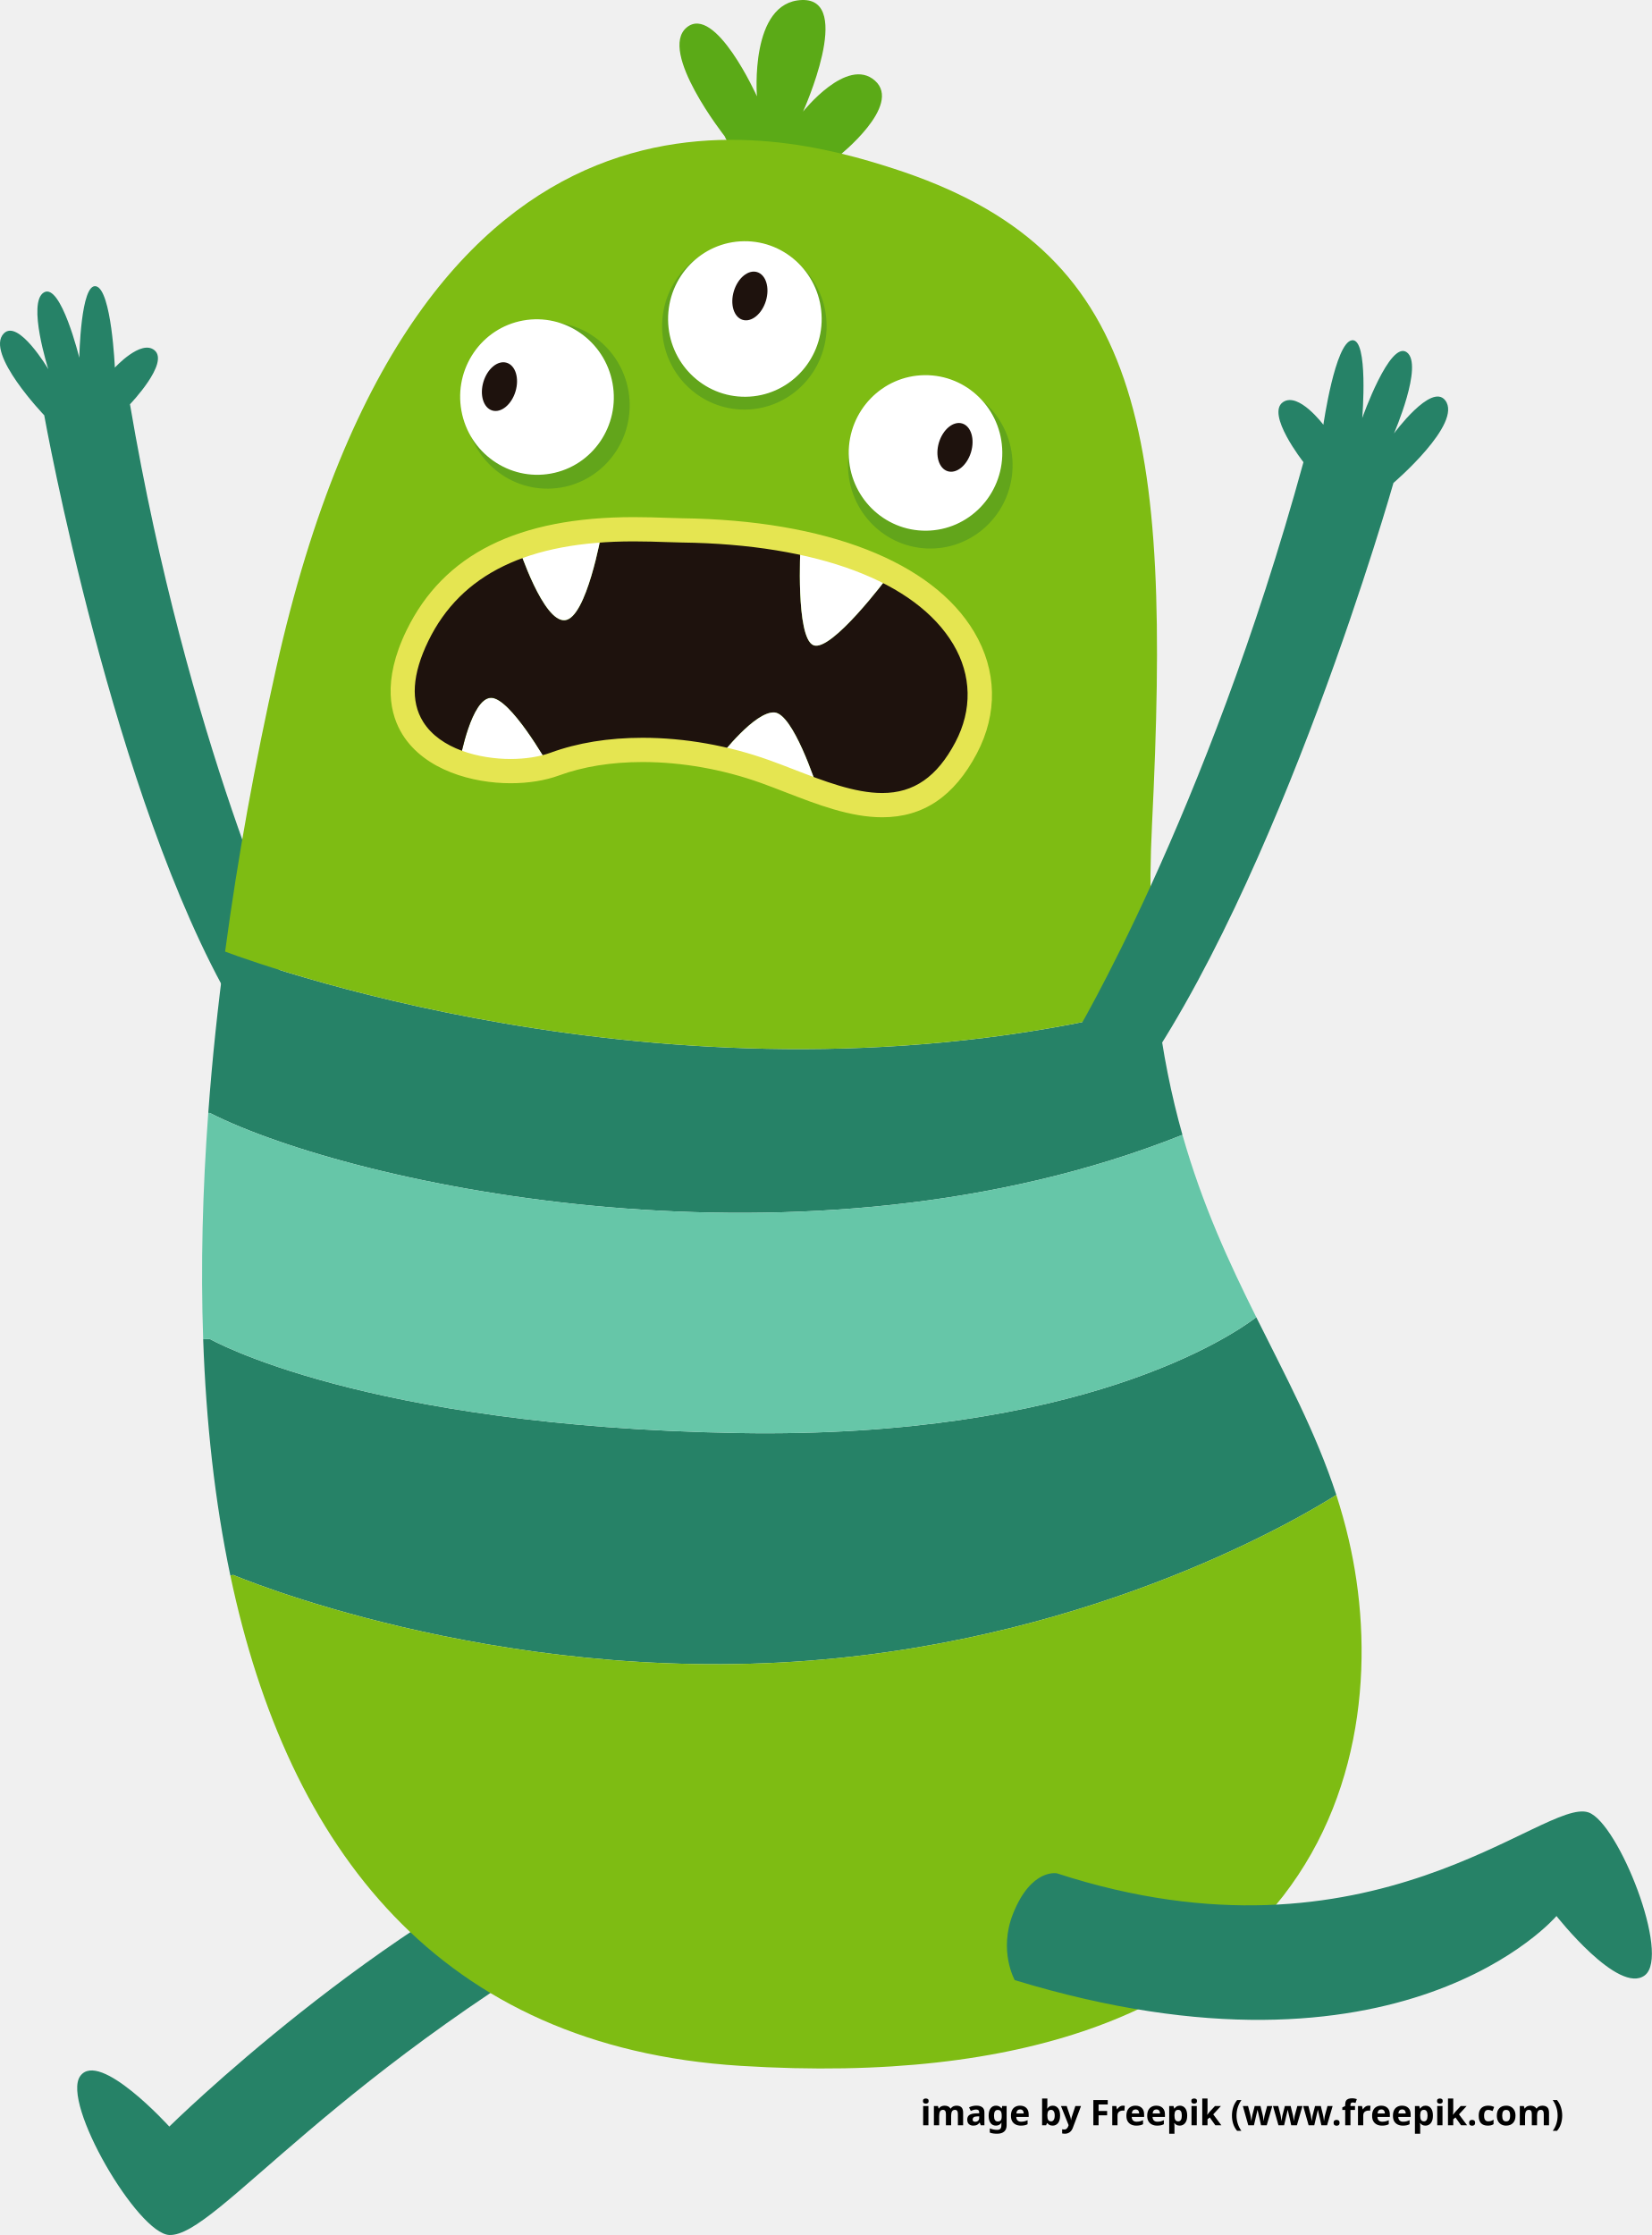
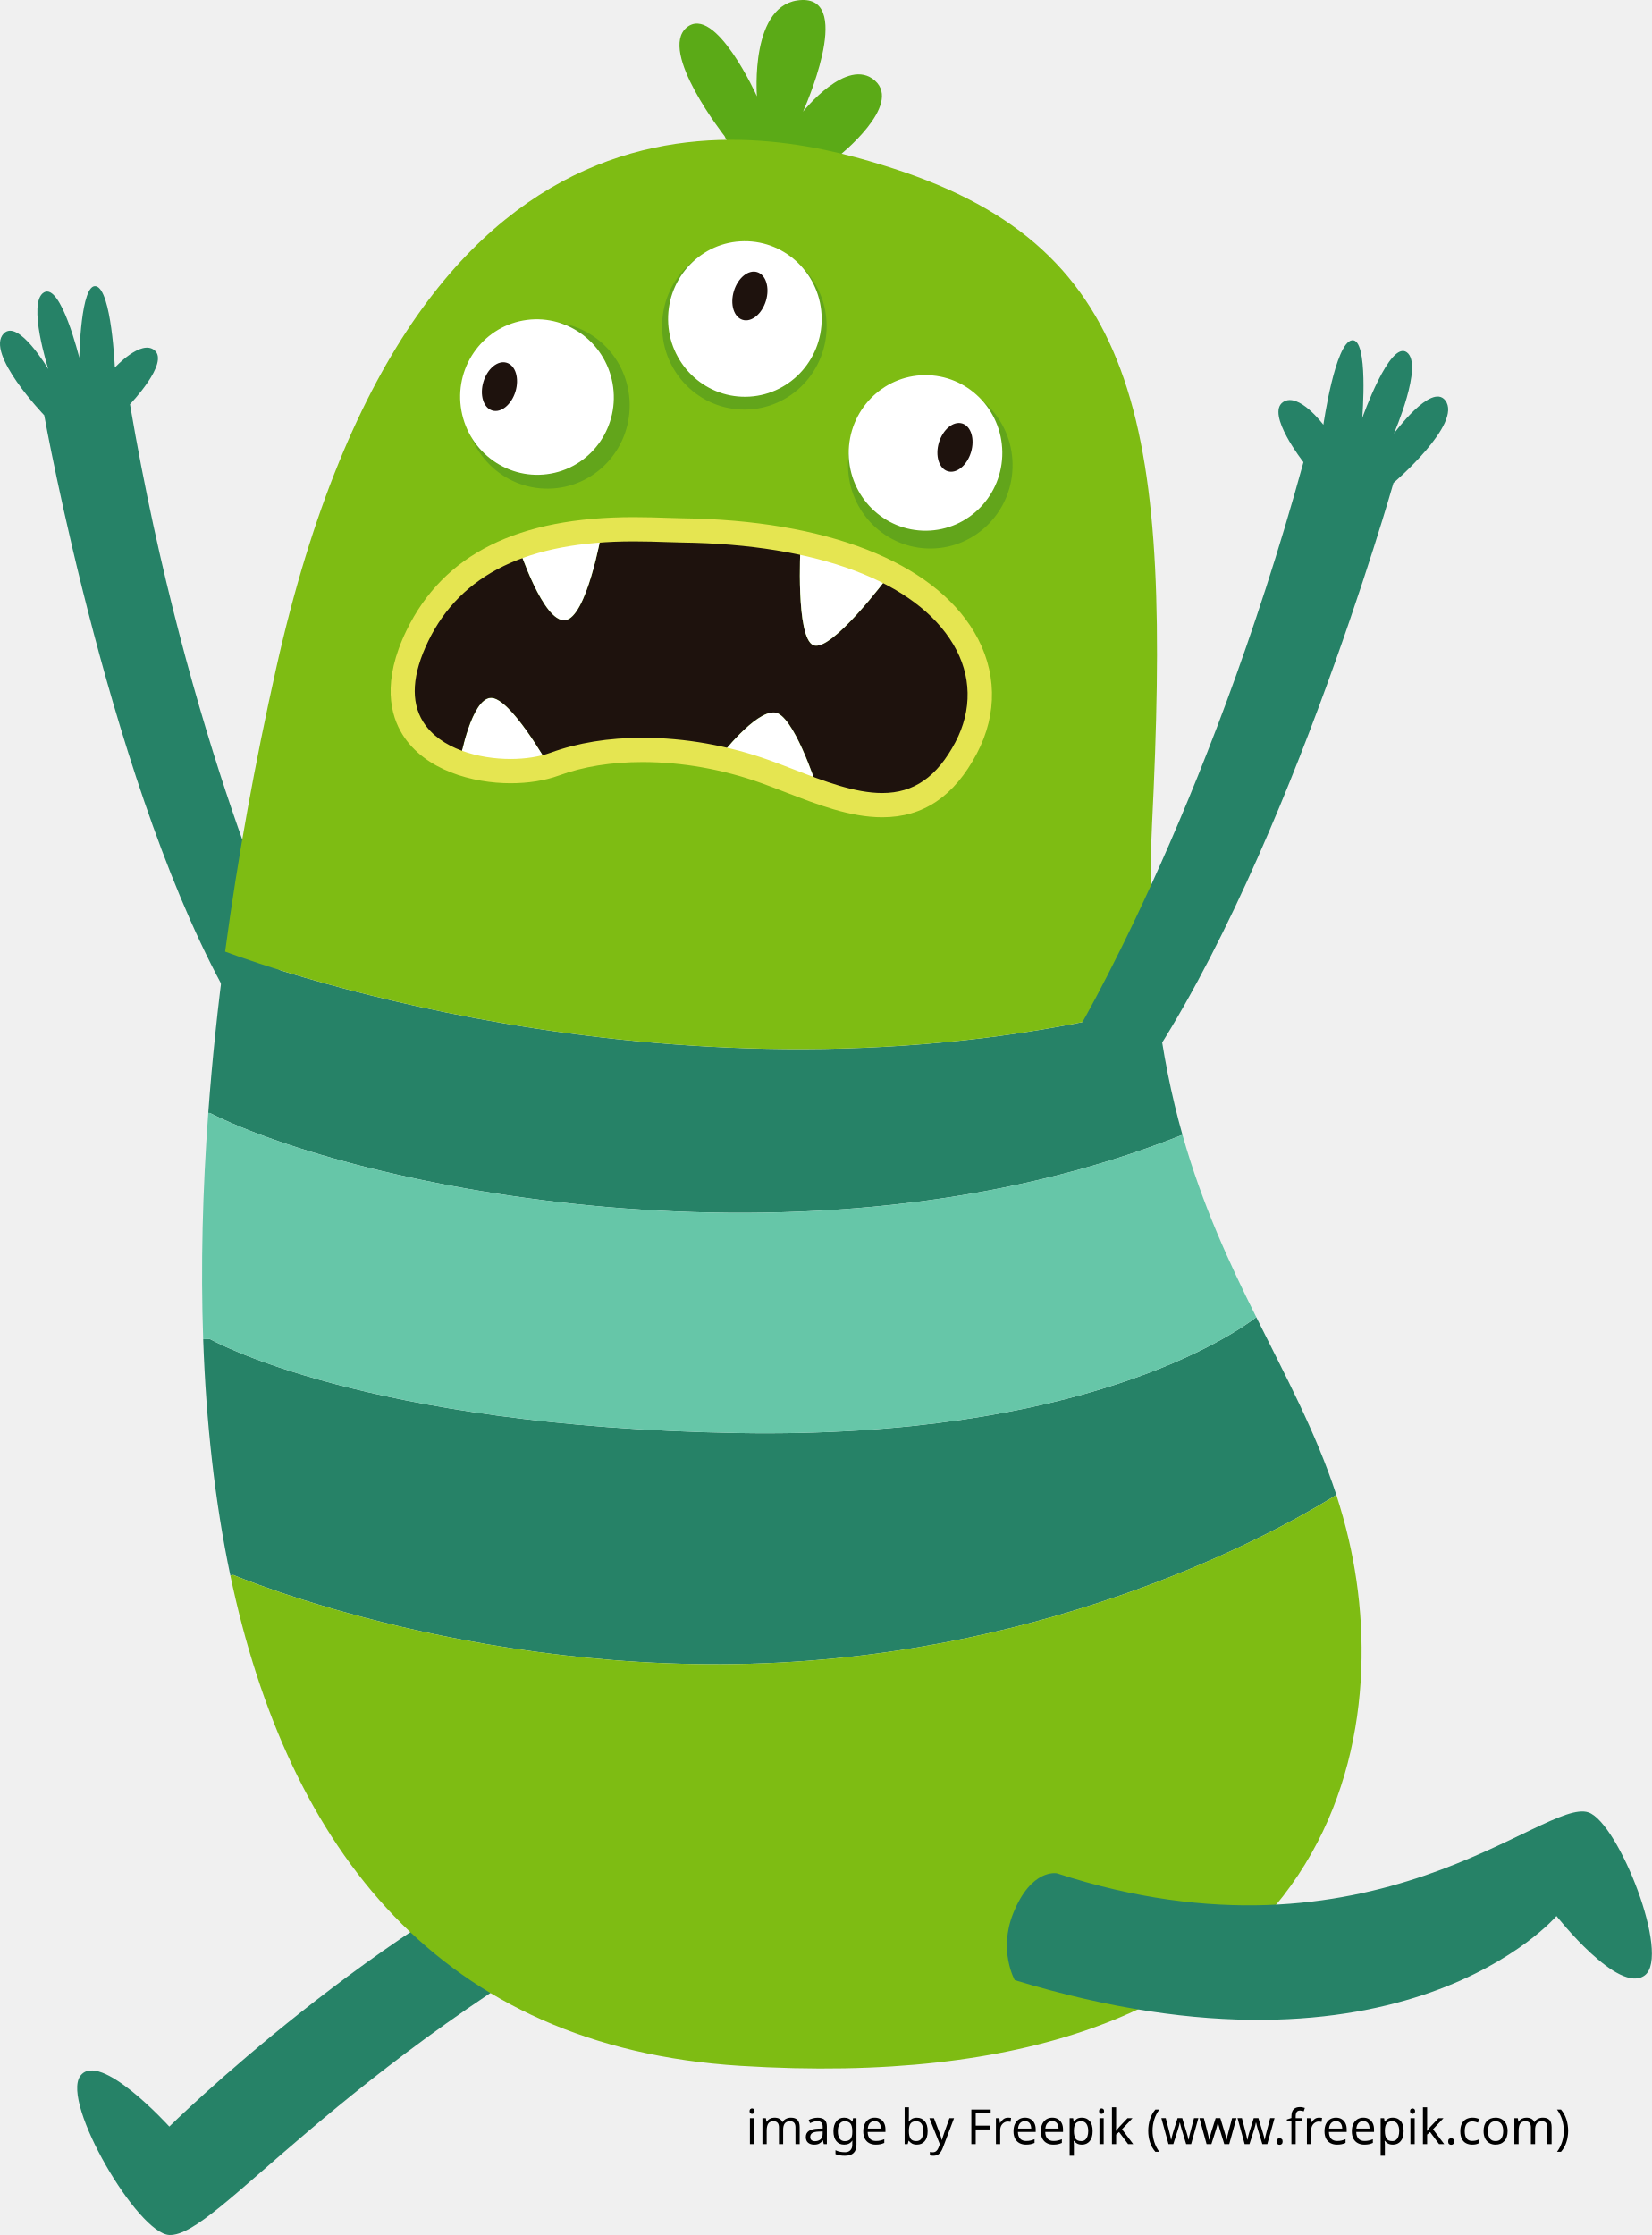
<svg xmlns="http://www.w3.org/2000/svg" width="1000" height="1352.901" viewBox="0 0 1000 1352.901" version="1.1" id="svg2388">
  <defs id="defs2382" />
-   <g id="layer1" transform="translate(1685.762,1501.094)">
-     <g id="g146" transform="matrix(7.340492,0,0,-7.340492,-1544.818,-892.9485)">
+   <g id="layer1" transform="translate(3405.762,1512.522)">
+     <g id="g146" transform="matrix(7.340492,0,0,-7.340492,-3264.818,-904.3771)">
      <path d="m 0,0 c -9.889,16.993 -15.553,48.602 -15.553,48.602 0,0 -4.9,5.108 -3.342,6.74 1.201,1.257 3.679,-2.938 3.679,-2.938 0,0 -1.763,5.504 -0.364,6.329 1.397,0.827 2.919,-5.386 2.919,-5.386 0,0 0.11,6.195 1.385,5.893 1.273,-0.304 1.547,-6.705 1.547,-6.705 0,0 2.149,2.344 3.262,1.435 1.274,-1.037 -2.015,-4.459 -2.015,-4.459 C -3.726,21.542 4.756,3.615 4.756,3.615 Z" style="fill:#268267;fill-opacity:1;fill-rule:nonzero;stroke:none" id="path148" />
    </g>
-     <g id="g150" transform="matrix(7.340492,0,0,-7.340492,-1294.395,-351.7018)">
+     <g id="g150" transform="matrix(7.340492,0,0,-7.340492,-3014.395,-363.1303)">
      <path d="m 0,0 c -25.917,-14.086 -35.454,-27.87 -39.348,-27.723 -2.606,0.096 -8.93,10.897 -7.354,13.103 1.577,2.208 7.348,-4.162 7.348,-4.162 0,0 17.338,17.092 35.009,24.325 z" style="fill:#268267;fill-opacity:1;fill-rule:nonzero;stroke:none" id="path152" />
    </g>
-     <g id="g154" transform="matrix(7.340492,0,0,-7.340492,-1177.872,-1406.754)">
+     <g id="g154" transform="matrix(7.340492,0,0,-7.340492,-2897.872,-1418.183)">
      <path d="M 0,0 C 0,0 5.26,4.169 2.965,6.203 0.668,8.235 -2.963,3.649 -2.963,3.649 c 0,0 4.23,9.356 -0.098,9.201 -4.33,-0.155 -3.705,-7.943 -3.705,-7.943 0,0 -3.438,7.65 -5.799,5.676 -2.362,-1.974 3.128,-8.952 3.128,-8.952 0,0 2.452,-5.809 9.437,-1.631" style="fill:#5baa17;fill-opacity:1;fill-rule:nonzero;stroke:none" id="path156" />
    </g>
-     <g id="g158" transform="matrix(7.340492,0,0,-7.340492,-925.2485,-703.7408)">
+     <g id="g158" transform="matrix(7.340492,0,0,-7.340492,-2645.249,-715.1694)">
      <path d="m 0,0 c 2.45,-4.93 4.91,-9.48 6.601,-14.65 -2.521,-1.6 -19.371,-11.82 -43.471,-13.67 -26.18,-2.02 -47.5,7.07 -47.5,7.07 l -0.239,-0.05 c -1.281,6.09 -2,12.64 -2.241,19.49 l 0.54,0.02 c 0,0 12.63,-7.23 43.611,-7.76 C -14.43,-10.03 -1.949,-1.49 0,0" style="fill:#268267;fill-opacity:1;fill-rule:nonzero;stroke:none" id="path160" />
    </g>
-     <g id="g162" transform="matrix(7.340492,0,0,-7.340492,-985.3634,-892.4648)">
+     <g id="g162" transform="matrix(7.340492,0,0,-7.340492,-2705.363,-903.8934)">
      <path d="m 0,0 c 0.47,-3.96 1.2,-7.47 2.1,-10.67 -31.02,-12.37 -68.47,-4.13 -80.201,1.8 l -0.139,0.01 c 0.32,4.39 0.79,8.83 1.389,13.3 3.661,-1.37 39.371,-14.09 76.601,-4.47 z" style="fill:#268267;fill-opacity:1;fill-rule:nonzero;stroke:none" id="path164" />
    </g>
-     <g id="g166" transform="matrix(7.340492,0,0,-7.340492,-869.3132,-569.2644)">
+     <g id="g166" transform="matrix(7.340492,0,0,-7.340492,-2589.313,-580.693)">
      <path d="m 0,0 c 4.09,-17.49 -1.77,-46.46 -50.2,-43.41 -24.75,1.56 -37.27,17.85 -42.029,40.43 l 0.239,0.05 c 0,0 21.32,-9.09 47.5,-7.07 24.1,1.85 40.95,12.07 43.47,13.67 C -0.64,2.48 -0.29,1.26 0,0" style="fill:#7ebc13;fill-opacity:1;fill-rule:nonzero;stroke:none" id="path168" />
    </g>
-     <g id="g170" transform="matrix(7.340492,0,0,-7.340492,-969.9513,-814.1418)">
+     <g id="g170" transform="matrix(7.340492,0,0,-7.340492,-2689.951,-825.5703)">
      <path d="m 0,0 c 1.65,-5.82 3.87,-10.58 6.09,-15.04 -1.949,-1.49 -14.43,-10.03 -42.699,-9.55 -30.981,0.53 -43.611,7.76 -43.611,7.76 l -0.54,-0.02 c -0.21,6.03 -0.05,12.28 0.42,18.66 L -80.2,1.8 C -68.47,-4.13 -31.02,-12.37 0,0" style="fill:#66c6a8;fill-opacity:1;fill-rule:nonzero;stroke:none" id="path172" />
    </g>
-     <g id="g174" transform="matrix(7.340492,0,0,-7.340492,-985.3634,-892.4648)">
+     <g id="g174" transform="matrix(7.340492,0,0,-7.340492,-2705.363,-903.8934)">
      <path d="m 0,0 -0.25,-0.03 c -37.23,-9.62 -72.94,3.1 -76.601,4.47 1.04,7.79 2.481,15.63 4.201,23.33 11.77,52.75 41.75,44.19 50.87,41.26 C -1.05,62.36 1.189,47.4 -0.41,14.91 -0.69,9.29 -0.5,4.38 0,0" style="fill:#7ebc13;fill-opacity:1;fill-rule:nonzero;stroke:none" id="path176" />
    </g>
-     <g id="g178" transform="matrix(7.340492,0,0,-7.340492,-1388.503,-1078.694)">
+     <g id="g178" transform="matrix(7.340492,0,0,-7.340492,-3108.503,-1090.122)">
      <path d="M 0,0 C 1.58,0.02 4.63,-5.33 4.79,-5.62 2.71,-6.24 -0.2,-6.21 -2.641,-5.34 l 0.09,0.27 c 0,0 0.921,5.05 2.551,5.07" style="fill:#ffffff;fill-opacity:1;fill-rule:nonzero;stroke:none" id="path180" />
    </g>
-     <g id="g182" transform="matrix(7.340492,0,0,-7.340492,-1353.341,-1037.44)">
+     <g id="g182" transform="matrix(7.340492,0,0,-7.340492,-3073.341,-1048.868)">
      <path d="M 0,0 C -0.16,0.29 -3.21,5.64 -4.79,5.62 -6.42,5.6 -7.341,0.55 -7.341,0.55 l -0.09,-0.27 c -3.679,1.32 -6.299,4.57 -3.429,10.47 1.92,3.94 5.019,6.14 8.33,7.34 l 0.04,-0.11 c 0,0 2.01,-6.15 3.8,-5.96 1.78,0.18 3.009,7.17 3.009,7.17 L 4.31,19.44 c 2.77,0.18 5.21,0.01 6.66,-0.01 3.719,-0.05 6.99,-0.41 9.84,-1.03 l -0.081,-0.33 c 0,0 -0.41,-7.47 1.061,-8.11 1.47,-0.63 6.109,5.59 6.109,5.59 L 28.09,15.9 C 35.109,12.28 37.02,6.48 34.39,1.49 31.279,-4.4 26.72,-3.7 22.22,-2.12 21.97,-1.34 20.12,4.27 18.6,4.41 16.979,4.55 14.1,0.79 14.1,0.79 L 14.069,0.62 C 9.359,1.65 4.399,1.6 0.46,0.15 0.31,0.1 0.159,0.05 0,0" style="fill:#1e120d;fill-opacity:1;fill-rule:nonzero;stroke:none" id="path184" />
    </g>
-     <g id="g186" transform="matrix(7.340492,0,0,-7.340492,-1216.811,-1069.812)">
+     <g id="g186" transform="matrix(7.340492,0,0,-7.340492,-2936.811,-1081.241)">
      <path d="m 0,0 c 1.521,-0.14 3.37,-5.75 3.62,-6.53 -1.48,0.52 -2.96,1.14 -4.38,1.65 -1.219,0.44 -2.48,0.8 -3.77,1.09 l 0.03,0.17 c 0,0 2.88,3.76 4.5,3.62" style="fill:#ffffff;fill-opacity:1;fill-rule:nonzero;stroke:none" id="path188" />
    </g>
-     <g id="g190" transform="matrix(7.340492,0,0,-7.340492,-1147.148,-1154.156)">
+     <g id="g190" transform="matrix(7.340492,0,0,-7.340492,-2867.148,-1165.585)">
      <path d="m 0,0 -0.19,-0.35 c 0,0 -4.64,-6.22 -6.11,-5.59 -1.471,0.64 -1.06,8.11 -1.06,8.11 L -7.28,2.5 C -4.431,1.9 -2.01,1.04 0,0" style="fill:#ffffff;fill-opacity:1;fill-rule:nonzero;stroke:none" id="path192" />
    </g>
-     <g id="g194" transform="matrix(7.340492,0,0,-7.340492,-1321.707,-1180.142)">
+     <g id="g194" transform="matrix(7.340492,0,0,-7.340492,-3041.707,-1191.57)">
      <path d="m 0,0 0.01,-0.25 c 0,0 -1.23,-6.99 -3.01,-7.17 -1.79,-0.19 -3.8,5.96 -3.8,5.96 l -0.04,0.11 C -4.56,-0.51 -2.17,-0.15 0,0" style="fill:#ffffff;fill-opacity:1;fill-rule:nonzero;stroke:none" id="path196" />
    </g>
-     <g id="g198" transform="matrix(7.340492,0,0,-7.340492,-1304.574,-1256.274)">
+     <g id="g198" transform="matrix(7.340492,0,0,-7.340492,-3024.574,-1267.703)">
      <path d="m 0,0 c 0.04,-3.796 -2.965,-6.905 -6.711,-6.944 -3.747,-0.04 -6.817,3.002 -6.859,6.798 -0.04,3.795 2.965,6.904 6.711,6.944 C -3.111,6.838 -0.041,3.795 0,0" style="fill:#62a51b;fill-opacity:1;fill-rule:nonzero;stroke:none" id="path200" />
    </g>
-     <g id="g202" transform="matrix(7.340492,0,0,-7.340492,-1185.349,-1304.138)">
+     <g id="g202" transform="matrix(7.340492,0,0,-7.340492,-2905.349,-1315.567)">
      <path d="m 0,0 c 0.04,-3.795 -2.965,-6.904 -6.71,-6.944 -3.749,-0.04 -6.818,3.003 -6.859,6.798 -0.04,3.795 2.965,6.904 6.711,6.944 C -3.111,6.838 -0.041,3.794 0,0" style="fill:#62a51b;fill-opacity:1;fill-rule:nonzero;stroke:none" id="path204" />
    </g>
-     <g id="g206" transform="matrix(7.340492,0,0,-7.340492,-1072.782,-1220.027)">
+     <g id="g206" transform="matrix(7.340492,0,0,-7.340492,-2792.782,-1231.456)">
      <path d="m 0,0 c 0.04,-3.795 -2.964,-6.903 -6.712,-6.944 -3.746,-0.04 -6.817,3.004 -6.858,6.798 -0.04,3.795 2.965,6.904 6.712,6.944 C -3.112,6.838 -0.042,3.795 0,0" style="fill:#62a51b;fill-opacity:1;fill-rule:nonzero;stroke:none" id="path208" />
    </g>
-     <g id="g210" transform="matrix(7.340492,0,0,-7.340492,-1314.947,-1269.063)">
+     <g id="g210" transform="matrix(7.340492,0,0,-7.340492,-3034.947,-1280.492)">
      <path d="m 0,0 c 0.633,-3.487 -1.644,-6.818 -5.085,-7.442 -3.441,-0.625 -6.744,1.693 -7.378,5.179 -0.632,3.486 1.646,6.817 5.085,7.442 C -3.935,5.804 -0.633,3.485 0,0" style="fill:#ffffff;fill-opacity:1;fill-rule:nonzero;stroke:none" id="path212" />
    </g>
-     <g id="g214" transform="matrix(7.340492,0,0,-7.340492,-1188.352,-1308.5)">
+     <g id="g214" transform="matrix(7.340492,0,0,-7.340492,-2908.352,-1319.928)">
      <path d="m 0,0 c 0.037,-3.542 -2.768,-6.444 -6.264,-6.481 -3.499,-0.038 -6.364,2.803 -6.402,6.345 -0.037,3.542 2.768,6.444 6.264,6.481 C -2.904,6.383 -0.039,3.542 0,0" style="fill:#ffffff;fill-opacity:1;fill-rule:nonzero;stroke:none" id="path216" />
    </g>
-     <g id="g218" transform="matrix(7.340492,0,0,-7.340492,-1079.005,-1227.425)">
+     <g id="g218" transform="matrix(7.340492,0,0,-7.340492,-2799.005,-1238.853)">
      <path d="m 0,0 c 0.037,-3.542 -2.767,-6.443 -6.265,-6.481 -3.497,-0.038 -6.363,2.803 -6.401,6.345 -0.038,3.542 2.767,6.444 6.265,6.481 C -2.905,6.382 -0.039,3.542 0,0" style="fill:#ffffff;fill-opacity:1;fill-rule:nonzero;stroke:none" id="path220" />
    </g>
-     <g id="g222" transform="matrix(7.340492,0,0,-7.340492,-1373.7,-1264.123)">
+     <g id="g222" transform="matrix(7.340492,0,0,-7.340492,-3093.7,-1275.552)">
      <path d="M 0,0 C 0.328,1.088 0.004,2.148 -0.727,2.368 -1.455,2.591 -2.313,1.888 -2.643,0.803 -2.972,-0.287 -2.647,-1.346 -1.918,-1.568 -1.189,-1.789 -0.33,-1.087 0,0" style="fill:#1e120d;fill-opacity:1;fill-rule:nonzero;stroke:none" id="path224" />
    </g>
-     <g id="g226" transform="matrix(7.340492,0,0,-7.340492,-1222.101,-1318.998)">
+     <g id="g226" transform="matrix(7.340492,0,0,-7.340492,-2942.101,-1330.427)">
      <path d="M 0,0 C 0.328,1.088 0.005,2.147 -0.727,2.369 -1.454,2.59 -2.313,1.888 -2.643,0.802 -2.973,-0.286 -2.649,-1.346 -1.92,-1.568 -1.189,-1.789 -0.331,-1.087 0,0" style="fill:#1e120d;fill-opacity:1;fill-rule:nonzero;stroke:none" id="path228" />
    </g>
-     <g id="g230" transform="matrix(7.340492,0,0,-7.340492,-1097.951,-1227.349)">
+     <g id="g230" transform="matrix(7.340492,0,0,-7.340492,-2817.951,-1238.778)">
      <path d="M 0,0 C 0.33,1.087 0.006,2.147 -0.725,2.371 -1.454,2.59 -2.313,1.888 -2.644,0.801 -2.97,-0.285 -2.646,-1.346 -1.917,-1.568 -1.188,-1.789 -0.33,-1.088 0,0" style="fill:#1e120d;fill-opacity:1;fill-rule:nonzero;stroke:none" id="path232" />
    </g>
-     <g id="g234" transform="matrix(7.340492,0,0,-7.340492,-1001.334,-841.4147)">
+     <g id="g234" transform="matrix(7.340492,0,0,-7.340492,-2721.334,-852.8432)">
      <path d="m 0,0 c 12.313,17.026 21.678,50.045 21.678,50.045 0,0 5.75,4.916 4.266,6.814 -1.144,1.464 -4.223,-2.734 -4.223,-2.734 0,0 2.457,5.665 1.058,6.692 -1.402,1.026 -3.675,-5.42 -3.675,-5.42 0,0 0.538,6.602 -0.85,6.412 -1.386,-0.188 -2.356,-6.968 -2.356,-6.968 0,0 -2.036,2.723 -3.318,1.875 -1.462,-0.97 1.675,-4.959 1.675,-4.959 C 6.237,22.514 -4.677,4.346 -4.677,4.346 c 0,0 -0.59,-2.428 1.281,-3.764 C -1.525,-0.754 0,0 0,0" style="fill:#268267;fill-opacity:1;fill-rule:nonzero;stroke:none" id="path236" />
    </g>
-     <g id="g238" transform="matrix(7.340492,0,0,-7.340492,-1045.951,-367.1249)">
+     <g id="g238" transform="matrix(7.340492,0,0,-7.340492,-2765.951,-378.5535)">
      <path d="m 0,0 c 26.075,-8.489 40.168,6.314 43.845,5.021 2.46,-0.866 6.799,-11.792 4.639,-13.432 -2.158,-1.643 -7.284,4.889 -7.284,4.889 0,0 -12.744,-15.01 -44.677,-5.285 0,0 -1.361,2.423 -0.134,5.49 C -2.111,0.433 0,0 0,0" style="fill:#268267;fill-opacity:1;fill-rule:nonzero;stroke:none" id="path240" />
    </g>
-     <g id="g242" transform="matrix(7.340492,0,0,-7.340492,-1296.789,-1054.497)">
+     <g id="g242" transform="matrix(7.340492,0,0,-7.340492,-3016.789,-1065.925)">
      <path d="m 0,0 c 3.474,0 7.097,-0.642 10.477,-1.856 0.666,-0.239 1.344,-0.502 2.032,-0.768 2.451,-0.949 4.986,-1.931 7.259,-1.931 2.605,0 4.521,1.331 6.03,4.188 1.403,2.659 1.345,5.524 -0.167,8.067 -3.085,5.195 -11.241,8.257 -22.376,8.402 -0.367,0.005 -0.796,0.02 -1.276,0.036 -0.779,0.027 -1.698,0.058 -2.71,0.058 -8.706,0 -14.244,-2.685 -16.932,-8.208 C -19,5.242 -19.145,2.999 -18.095,1.32 c 1.414,-2.261 4.654,-3.068 7.212,-3.068 1.22,0 2.391,0.184 3.295,0.516 C -5.357,-0.415 -2.805,0 0,0 m 19.769,-6.555 h -10e-4 c -2.647,0 -5.359,1.051 -7.982,2.066 -0.671,0.26 -1.335,0.517 -1.985,0.751 C 6.635,-2.601 3.246,-2 0,-2 c -2.568,0 -4.89,-0.374 -6.898,-1.11 -1.137,-0.417 -2.514,-0.638 -3.985,-0.638 -3.095,0 -7.059,1.053 -8.908,4.008 -0.989,1.582 -1.736,4.36 0.329,8.603 3.057,6.281 9.184,9.333 18.731,9.333 1.038,0 1.98,-0.032 2.779,-0.059 0.464,-0.016 0.878,-0.03 1.233,-0.035 11.847,-0.155 20.62,-3.574 24.07,-9.38 C 29.23,5.557 29.308,1.998 27.567,-1.3 25.7,-4.836 23.149,-6.555 19.769,-6.555" style="fill:#e5e551;fill-opacity:1;fill-rule:nonzero;stroke:none" id="path244" />
    </g>
-     <text xml:space="preserve" style="font-style:normal;font-variant:normal;font-weight:bold;font-stretch:normal;font-size:21.333px;line-height:150;font-family:sans-serif;-inkscape-font-specification:'sans-serif Bold';letter-spacing:0px;word-spacing:0px;fill:#000000;fill-opacity:1;stroke:none" x="-1128.571" y="-214.623" id="text3039">
-       <tspan id="tspan3037" x="-1128.571" y="-214.623">image by Freepik (www.freepik.com)</tspan>
+     <text xml:space="preserve" style="font-style:normal;font-variant:normal;font-weight:normal;font-stretch:normal;font-size:29.333px;line-height:150;font-family:sans-serif;-inkscape-font-specification:sans-serif;letter-spacing:0px;word-spacing:0px;fill:#000000;fill-opacity:1;stroke:none" x="-2954.286" y="-214.623" id="text3039">
+       <tspan id="tspan3037" x="-2954.286" y="-214.623">image by Freepik (www.freepik.com)</tspan>
    </text>
  </g>
</svg>
